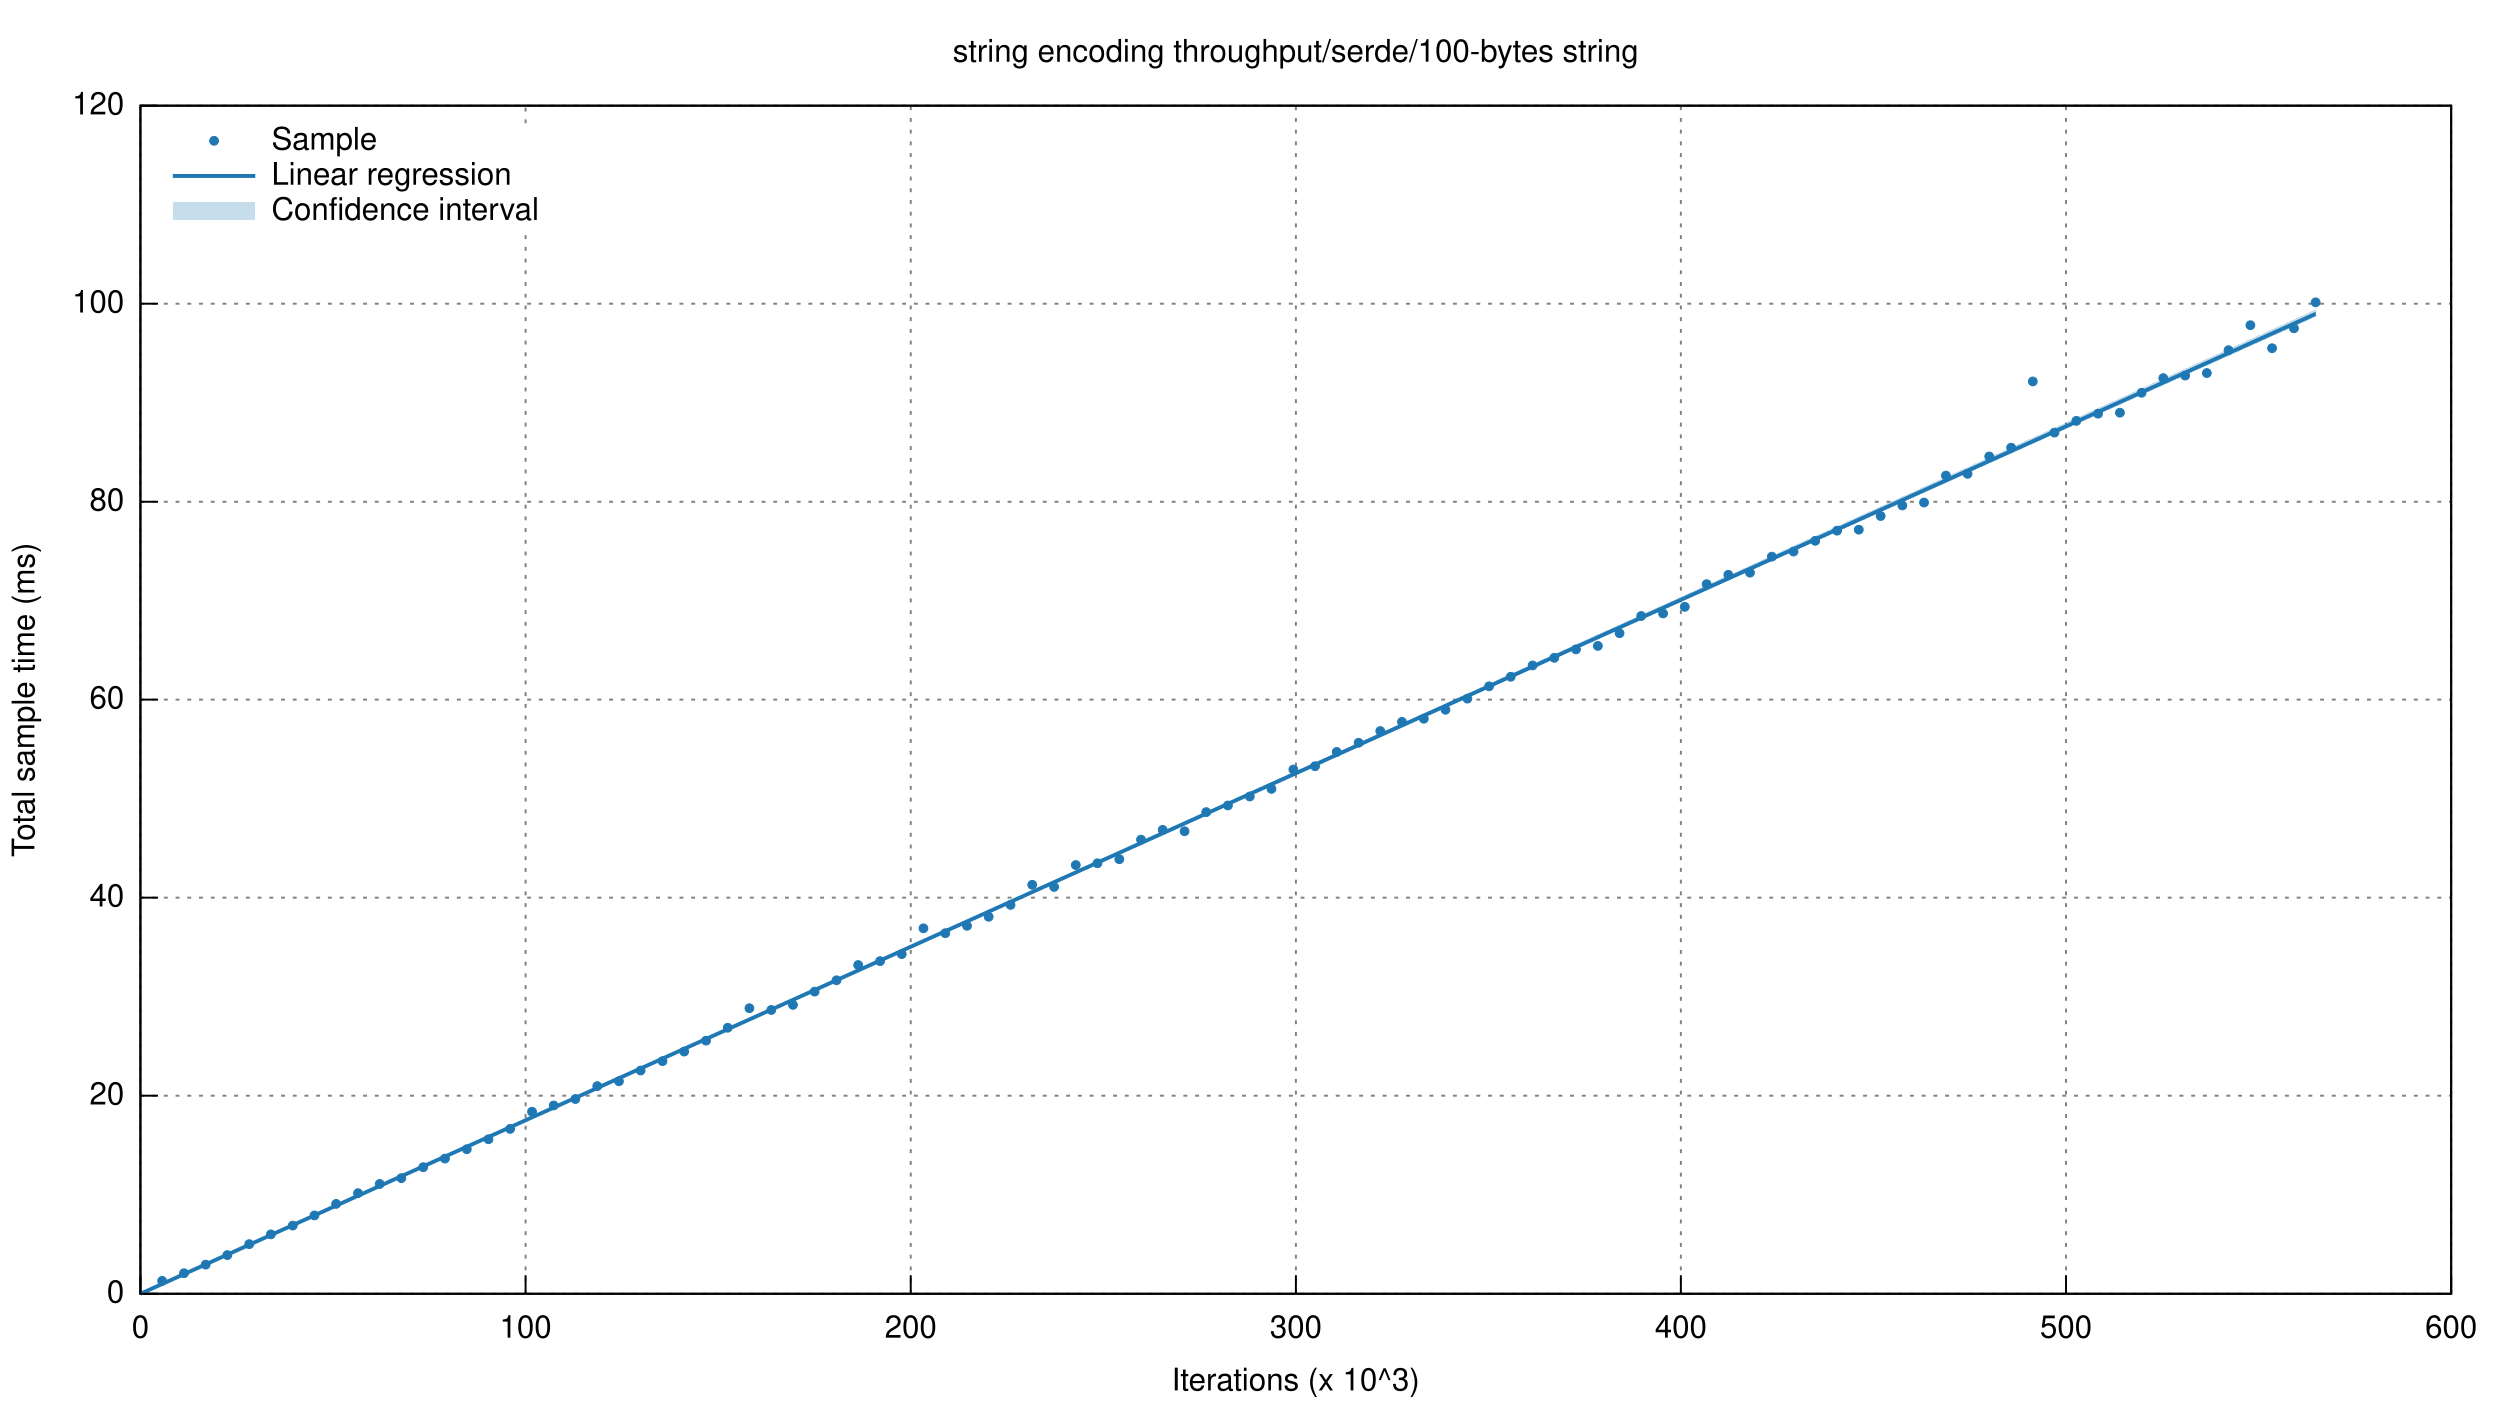
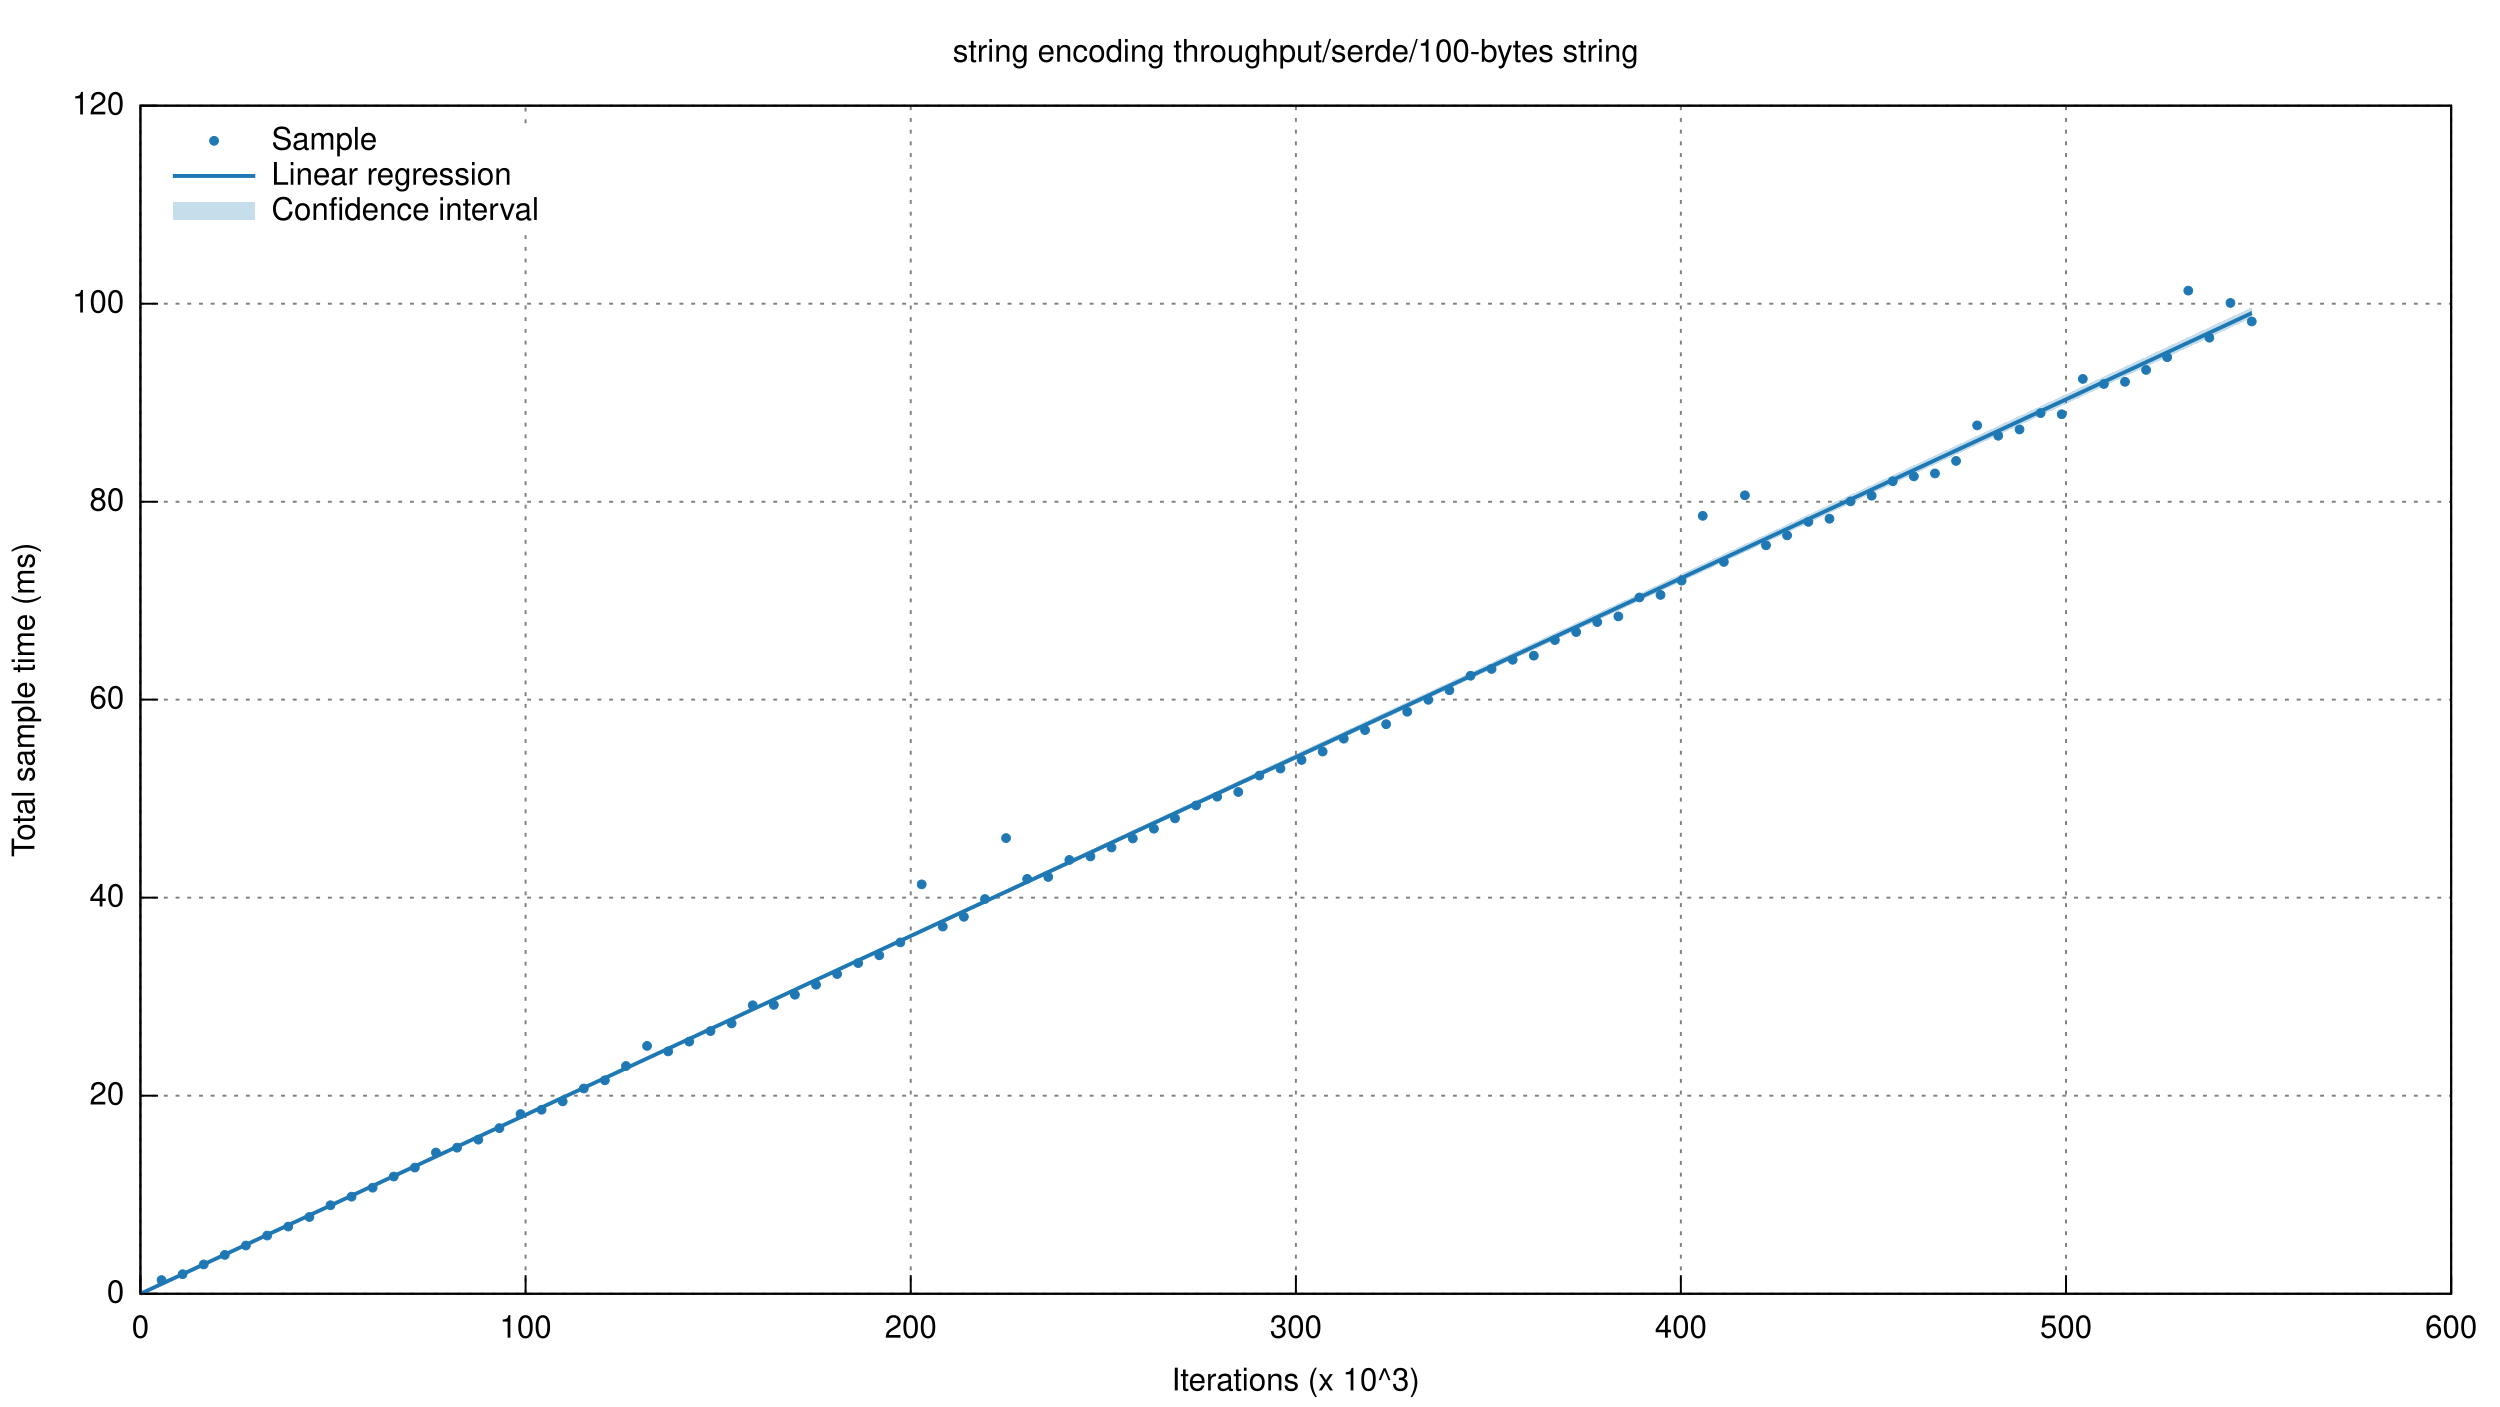
<svg xmlns="http://www.w3.org/2000/svg" xmlns:xlink="http://www.w3.org/1999/xlink" viewBox="0 0 1280 720">
  <g id="gnuplot_canvas">
    <rect x="0" y="0" width="1280" height="720" fill="none" />
    <defs>
      <circle id="gpDot" r="0.5" stroke-width="0.5" />
      <path id="gpPt0" stroke-width="0.222" stroke="currentColor" d="M-1,0 h2 M0,-1 v2" />
      <path id="gpPt1" stroke-width="0.222" stroke="currentColor" d="M-1,-1 L1,1 M1,-1 L-1,1" />
      <path id="gpPt2" stroke-width="0.222" stroke="currentColor" d="M-1,0 L1,0 M0,-1 L0,1 M-1,-1 L1,1 M-1,1 L1,-1" />
      <rect id="gpPt3" stroke-width="0.222" stroke="currentColor" x="-1" y="-1" width="2" height="2" />
      <rect id="gpPt4" stroke-width="0.222" stroke="currentColor" fill="currentColor" x="-1" y="-1" width="2" height="2" />
      <circle id="gpPt5" stroke-width="0.222" stroke="currentColor" cx="0" cy="0" r="1" />
      <use xlink:href="#gpPt5" id="gpPt6" fill="currentColor" stroke="none" />
      <path id="gpPt7" stroke-width="0.222" stroke="currentColor" d="M0,-1.33 L-1.33,0.67 L1.33,0.67 z" />
      <use xlink:href="#gpPt7" id="gpPt8" fill="currentColor" stroke="none" />
      <use xlink:href="#gpPt7" id="gpPt9" stroke="currentColor" transform="rotate(180)" />
      <use xlink:href="#gpPt9" id="gpPt10" fill="currentColor" stroke="none" />
      <use xlink:href="#gpPt3" id="gpPt11" stroke="currentColor" transform="rotate(45)" />
      <use xlink:href="#gpPt11" id="gpPt12" fill="currentColor" stroke="none" />
    </defs>
    <g style="fill:none; color:white; stroke:currentColor; stroke-width:1.00; stroke-linecap:butt; stroke-linejoin:miter">
</g>
    <g style="fill:none; color:black; stroke:currentColor; stroke-width:1.00; stroke-linecap:butt; stroke-linejoin:miter">
</g>
    <g style="fill:none; color:gray; stroke:currentColor; stroke-width:1.00; stroke-linecap:butt; stroke-linejoin:miter">
      <path stroke="gray" stroke-dasharray=" 2,4" class="gridline" d="M71.9,662.4 L1255.0,662.4  h0.01" />
    </g>
    <g style="fill:none; color:black; stroke:currentColor; stroke-width:1.00; stroke-linecap:butt; stroke-linejoin:miter">
      <path stroke="black" d="M71.9,662.4 L80.9,662.4  h0.01" />
      <g transform="translate(63.6,666.9)" style="stroke:none; fill:black; font-family:Helvetica; font-size:12.00pt; text-anchor:end">
        <text> 0</text>
      </g>
    </g>
    <g style="fill:none; color:gray; stroke:currentColor; stroke-width:1.00; stroke-linecap:butt; stroke-linejoin:miter">
      <path stroke="gray" stroke-dasharray=" 2,4" class="gridline" d="M71.9,561.0 L1255.0,561.0  h0.01" />
    </g>
    <g style="fill:none; color:black; stroke:currentColor; stroke-width:1.00; stroke-linecap:butt; stroke-linejoin:miter">
      <path stroke="black" d="M71.9,561.0 L80.9,561.0  h0.01" />
      <g transform="translate(63.6,565.5)" style="stroke:none; fill:black; font-family:Helvetica; font-size:12.00pt; text-anchor:end">
        <text> 20</text>
      </g>
    </g>
    <g style="fill:none; color:gray; stroke:currentColor; stroke-width:1.00; stroke-linecap:butt; stroke-linejoin:miter">
      <path stroke="gray" stroke-dasharray=" 2,4" class="gridline" d="M71.9,459.6 L1255.0,459.6  h0.01" />
    </g>
    <g style="fill:none; color:black; stroke:currentColor; stroke-width:1.00; stroke-linecap:butt; stroke-linejoin:miter">
      <path stroke="black" d="M71.9,459.6 L80.9,459.6  h0.01" />
      <g transform="translate(63.6,464.1)" style="stroke:none; fill:black; font-family:Helvetica; font-size:12.00pt; text-anchor:end">
        <text> 40</text>
      </g>
    </g>
    <g style="fill:none; color:gray; stroke:currentColor; stroke-width:1.00; stroke-linecap:butt; stroke-linejoin:miter">
      <path stroke="gray" stroke-dasharray=" 2,4" class="gridline" d="M71.9,358.2 L1255.0,358.2  h0.01" />
    </g>
    <g style="fill:none; color:black; stroke:currentColor; stroke-width:1.00; stroke-linecap:butt; stroke-linejoin:miter">
      <path stroke="black" d="M71.9,358.2 L80.9,358.2  h0.01" />
      <g transform="translate(63.6,362.7)" style="stroke:none; fill:black; font-family:Helvetica; font-size:12.00pt; text-anchor:end">
        <text> 60</text>
      </g>
    </g>
    <g style="fill:none; color:gray; stroke:currentColor; stroke-width:1.00; stroke-linecap:butt; stroke-linejoin:miter">
      <path stroke="gray" stroke-dasharray=" 2,4" class="gridline" d="M71.9,256.9 L1255.0,256.9  h0.01" />
    </g>
    <g style="fill:none; color:black; stroke:currentColor; stroke-width:1.00; stroke-linecap:butt; stroke-linejoin:miter">
      <path stroke="black" d="M71.9,256.9 L80.9,256.9  h0.01" />
      <g transform="translate(63.6,261.4)" style="stroke:none; fill:black; font-family:Helvetica; font-size:12.00pt; text-anchor:end">
        <text> 80</text>
      </g>
    </g>
    <g style="fill:none; color:gray; stroke:currentColor; stroke-width:1.00; stroke-linecap:butt; stroke-linejoin:miter">
      <path stroke="gray" stroke-dasharray=" 2,4" class="gridline" d="M71.9,155.5 L1255.0,155.5  h0.01" />
    </g>
    <g style="fill:none; color:black; stroke:currentColor; stroke-width:1.00; stroke-linecap:butt; stroke-linejoin:miter">
      <path stroke="black" d="M71.9,155.5 L80.9,155.5  h0.01" />
      <g transform="translate(63.6,160.0)" style="stroke:none; fill:black; font-family:Helvetica; font-size:12.00pt; text-anchor:end">
        <text> 100</text>
      </g>
    </g>
    <g style="fill:none; color:gray; stroke:currentColor; stroke-width:1.00; stroke-linecap:butt; stroke-linejoin:miter">
      <path stroke="gray" stroke-dasharray=" 2,4" class="gridline" d="M71.9,54.1 L1255.0,54.1  h0.01" />
    </g>
    <g style="fill:none; color:black; stroke:currentColor; stroke-width:1.00; stroke-linecap:butt; stroke-linejoin:miter">
      <path stroke="black" d="M71.9,54.1 L80.9,54.1  h0.01" />
      <g transform="translate(63.6,58.6)" style="stroke:none; fill:black; font-family:Helvetica; font-size:12.00pt; text-anchor:end">
        <text> 120</text>
      </g>
    </g>
    <g style="fill:none; color:gray; stroke:currentColor; stroke-width:1.00; stroke-linecap:butt; stroke-linejoin:miter">
      <path stroke="gray" stroke-dasharray=" 2,4" class="gridline" d="M71.9,662.4 L71.9,54.1  h0.01" />
    </g>
    <g style="fill:none; color:black; stroke:currentColor; stroke-width:1.00; stroke-linecap:butt; stroke-linejoin:miter">
      <path stroke="black" d="M71.9,662.4 L71.9,653.4  h0.01" />
      <g transform="translate(71.9,684.9)" style="stroke:none; fill:black; font-family:Helvetica; font-size:12.00pt; text-anchor:middle">
        <text> 0</text>
      </g>
    </g>
    <g style="fill:none; color:gray; stroke:currentColor; stroke-width:1.00; stroke-linecap:butt; stroke-linejoin:miter">
      <path stroke="gray" stroke-dasharray=" 2,4" class="gridline" d="M269.1,662.4 L269.1,117.1 M269.1,63.1 L269.1,54.1  h0.01" />
    </g>
    <g style="fill:none; color:black; stroke:currentColor; stroke-width:1.00; stroke-linecap:butt; stroke-linejoin:miter">
      <path stroke="black" d="M269.1,662.4 L269.1,653.4  h0.01" />
      <g transform="translate(269.1,684.9)" style="stroke:none; fill:black; font-family:Helvetica; font-size:12.00pt; text-anchor:middle">
        <text> 100</text>
      </g>
    </g>
    <g style="fill:none; color:gray; stroke:currentColor; stroke-width:1.00; stroke-linecap:butt; stroke-linejoin:miter">
      <path stroke="gray" stroke-dasharray=" 2,4" class="gridline" d="M466.3,662.4 L466.3,54.1  h0.01" />
    </g>
    <g style="fill:none; color:black; stroke:currentColor; stroke-width:1.00; stroke-linecap:butt; stroke-linejoin:miter">
      <path stroke="black" d="M466.3,662.4 L466.3,653.4  h0.01" />
      <g transform="translate(466.3,684.9)" style="stroke:none; fill:black; font-family:Helvetica; font-size:12.00pt; text-anchor:middle">
        <text> 200</text>
      </g>
    </g>
    <g style="fill:none; color:gray; stroke:currentColor; stroke-width:1.00; stroke-linecap:butt; stroke-linejoin:miter">
      <path stroke="gray" stroke-dasharray=" 2,4" class="gridline" d="M663.5,662.4 L663.5,54.1  h0.01" />
    </g>
    <g style="fill:none; color:black; stroke:currentColor; stroke-width:1.00; stroke-linecap:butt; stroke-linejoin:miter">
      <path stroke="black" d="M663.5,662.4 L663.5,653.4  h0.01" />
      <g transform="translate(663.5,684.9)" style="stroke:none; fill:black; font-family:Helvetica; font-size:12.00pt; text-anchor:middle">
        <text> 300</text>
      </g>
    </g>
    <g style="fill:none; color:gray; stroke:currentColor; stroke-width:1.00; stroke-linecap:butt; stroke-linejoin:miter">
      <path stroke="gray" stroke-dasharray=" 2,4" class="gridline" d="M860.6,662.4 L860.6,54.1  h0.01" />
    </g>
    <g style="fill:none; color:black; stroke:currentColor; stroke-width:1.00; stroke-linecap:butt; stroke-linejoin:miter">
      <path stroke="black" d="M860.6,662.4 L860.6,653.4  h0.01" />
      <g transform="translate(860.6,684.9)" style="stroke:none; fill:black; font-family:Helvetica; font-size:12.00pt; text-anchor:middle">
        <text> 400</text>
      </g>
    </g>
    <g style="fill:none; color:gray; stroke:currentColor; stroke-width:1.00; stroke-linecap:butt; stroke-linejoin:miter">
      <path stroke="gray" stroke-dasharray=" 2,4" class="gridline" d="M1057.8,662.4 L1057.8,54.1  h0.01" />
    </g>
    <g style="fill:none; color:black; stroke:currentColor; stroke-width:1.00; stroke-linecap:butt; stroke-linejoin:miter">
      <path stroke="black" d="M1057.8,662.4 L1057.8,653.4  h0.01" />
      <g transform="translate(1057.8,684.9)" style="stroke:none; fill:black; font-family:Helvetica; font-size:12.00pt; text-anchor:middle">
        <text> 500</text>
      </g>
    </g>
    <g style="fill:none; color:gray; stroke:currentColor; stroke-width:1.00; stroke-linecap:butt; stroke-linejoin:miter">
      <path stroke="gray" stroke-dasharray=" 2,4" class="gridline" d="M1255.0,662.4 L1255.0,54.1  h0.01" />
    </g>
    <g style="fill:none; color:black; stroke:currentColor; stroke-width:1.00; stroke-linecap:butt; stroke-linejoin:miter">
      <path stroke="black" d="M1255.0,662.4 L1255.0,653.4  h0.01" />
      <g transform="translate(1255.0,684.9)" style="stroke:none; fill:black; font-family:Helvetica; font-size:12.00pt; text-anchor:middle">
        <text> 600</text>
      </g>
      <path stroke="black" d="M71.9,54.1 L71.9,662.4 L1255.0,662.4 L1255.0,54.1 L71.9,54.1 Z  h0.01" />
      <g transform="translate(17.6,358.3) rotate(270)" style="stroke:none; fill:black; font-family:Helvetica; font-size:12.00pt; text-anchor:middle">
        <text>Total sample time (ms)</text>
      </g>
      <g transform="translate(663.4,711.9)" style="stroke:none; fill:black; font-family:Helvetica; font-size:12.00pt; text-anchor:middle">
        <text>Iterations (x 10^3)</text>
      </g>
      <g transform="translate(663.4,31.6)" style="stroke:none; fill:black; font-family:Helvetica; font-size:12.00pt; text-anchor:middle">
        <text>string encoding throughput/serde/100-bytes string</text>
      </g>
    </g>
    <g id="gnuplot_plot_1">
      <g style="fill:none; color:red; stroke:currentColor; stroke-width:1.00; stroke-linecap:butt; stroke-linejoin:miter">
        <g transform="translate(139.0,76.6)" style="stroke:none; fill:black; font-family:Helvetica; font-size:12.00pt; text-anchor:start">
          <text>Sample</text>
        </g>
-         <use xlink:href="#gpPt6" transform="translate(83.0,655.8) scale(2.25)" color="rgb( 31, 120, 180)" />
-         <use xlink:href="#gpPt6" transform="translate(94.2,651.9) scale(2.25)" color="rgb( 31, 120, 180)" />
-         <use xlink:href="#gpPt6" transform="translate(105.3,647.5) scale(2.25)" color="rgb( 31, 120, 180)" />
-         <use xlink:href="#gpPt6" transform="translate(116.4,642.6) scale(2.25)" color="rgb( 31, 120, 180)" />
-         <use xlink:href="#gpPt6" transform="translate(127.6,637.0) scale(2.25)" color="rgb( 31, 120, 180)" />
-         <use xlink:href="#gpPt6" transform="translate(138.7,632.0) scale(2.25)" color="rgb( 31, 120, 180)" />
-         <use xlink:href="#gpPt6" transform="translate(149.9,627.5) scale(2.25)" color="rgb( 31, 120, 180)" />
-         <use xlink:href="#gpPt6" transform="translate(161.0,622.3) scale(2.25)" color="rgb( 31, 120, 180)" />
-         <use xlink:href="#gpPt6" transform="translate(172.1,616.4) scale(2.25)" color="rgb( 31, 120, 180)" />
-         <use xlink:href="#gpPt6" transform="translate(183.3,610.9) scale(2.25)" color="rgb( 31, 120, 180)" />
-         <use xlink:href="#gpPt6" transform="translate(194.4,606.2) scale(2.25)" color="rgb( 31, 120, 180)" />
-         <use xlink:href="#gpPt6" transform="translate(205.5,603.2) scale(2.25)" color="rgb( 31, 120, 180)" />
-         <use xlink:href="#gpPt6" transform="translate(216.7,597.6) scale(2.25)" color="rgb( 31, 120, 180)" />
-         <use xlink:href="#gpPt6" transform="translate(227.8,593.2) scale(2.25)" color="rgb( 31, 120, 180)" />
-         <use xlink:href="#gpPt6" transform="translate(239.0,588.4) scale(2.25)" color="rgb( 31, 120, 180)" />
-         <use xlink:href="#gpPt6" transform="translate(250.1,583.3) scale(2.25)" color="rgb( 31, 120, 180)" />
-         <use xlink:href="#gpPt6" transform="translate(261.2,578.0) scale(2.25)" color="rgb( 31, 120, 180)" />
-         <use xlink:href="#gpPt6" transform="translate(272.4,569.2) scale(2.25)" color="rgb( 31, 120, 180)" />
-         <use xlink:href="#gpPt6" transform="translate(283.5,566.0) scale(2.25)" color="rgb( 31, 120, 180)" />
-         <use xlink:href="#gpPt6" transform="translate(294.6,562.7) scale(2.25)" color="rgb( 31, 120, 180)" />
-         <use xlink:href="#gpPt6" transform="translate(305.8,556.1) scale(2.25)" color="rgb( 31, 120, 180)" />
-         <use xlink:href="#gpPt6" transform="translate(316.9,553.6) scale(2.25)" color="rgb( 31, 120, 180)" />
-         <use xlink:href="#gpPt6" transform="translate(328.0,548.1) scale(2.25)" color="rgb( 31, 120, 180)" />
-         <use xlink:href="#gpPt6" transform="translate(339.2,543.3) scale(2.25)" color="rgb( 31, 120, 180)" />
-         <use xlink:href="#gpPt6" transform="translate(350.3,538.4) scale(2.25)" color="rgb( 31, 120, 180)" />
-         <use xlink:href="#gpPt6" transform="translate(361.5,532.8) scale(2.25)" color="rgb( 31, 120, 180)" />
-         <use xlink:href="#gpPt6" transform="translate(372.6,526.2) scale(2.25)" color="rgb( 31, 120, 180)" />
-         <use xlink:href="#gpPt6" transform="translate(383.7,516.2) scale(2.25)" color="rgb( 31, 120, 180)" />
-         <use xlink:href="#gpPt6" transform="translate(394.9,517.1) scale(2.25)" color="rgb( 31, 120, 180)" />
-         <use xlink:href="#gpPt6" transform="translate(406.0,514.5) scale(2.25)" color="rgb( 31, 120, 180)" />
-         <use xlink:href="#gpPt6" transform="translate(417.1,507.7) scale(2.25)" color="rgb( 31, 120, 180)" />
-         <use xlink:href="#gpPt6" transform="translate(428.3,501.9) scale(2.25)" color="rgb( 31, 120, 180)" />
-         <use xlink:href="#gpPt6" transform="translate(439.4,494.1) scale(2.25)" color="rgb( 31, 120, 180)" />
-         <use xlink:href="#gpPt6" transform="translate(450.6,492.1) scale(2.25)" color="rgb( 31, 120, 180)" />
-         <use xlink:href="#gpPt6" transform="translate(461.7,488.5) scale(2.25)" color="rgb( 31, 120, 180)" />
-         <use xlink:href="#gpPt6" transform="translate(472.8,475.3) scale(2.25)" color="rgb( 31, 120, 180)" />
-         <use xlink:href="#gpPt6" transform="translate(484.0,477.8) scale(2.25)" color="rgb( 31, 120, 180)" />
-         <use xlink:href="#gpPt6" transform="translate(495.1,474.0) scale(2.25)" color="rgb( 31, 120, 180)" />
-         <use xlink:href="#gpPt6" transform="translate(506.2,469.4) scale(2.25)" color="rgb( 31, 120, 180)" />
-         <use xlink:href="#gpPt6" transform="translate(517.4,463.3) scale(2.25)" color="rgb( 31, 120, 180)" />
-         <use xlink:href="#gpPt6" transform="translate(528.5,453.0) scale(2.25)" color="rgb( 31, 120, 180)" />
-         <use xlink:href="#gpPt6" transform="translate(539.7,454.1) scale(2.25)" color="rgb( 31, 120, 180)" />
-         <use xlink:href="#gpPt6" transform="translate(550.8,442.9) scale(2.25)" color="rgb( 31, 120, 180)" />
-         <use xlink:href="#gpPt6" transform="translate(561.9,442.0) scale(2.25)" color="rgb( 31, 120, 180)" />
-         <use xlink:href="#gpPt6" transform="translate(573.1,439.9) scale(2.25)" color="rgb( 31, 120, 180)" />
-         <use xlink:href="#gpPt6" transform="translate(584.2,429.9) scale(2.25)" color="rgb( 31, 120, 180)" />
-         <use xlink:href="#gpPt6" transform="translate(595.3,424.9) scale(2.25)" color="rgb( 31, 120, 180)" />
-         <use xlink:href="#gpPt6" transform="translate(606.5,425.6) scale(2.25)" color="rgb( 31, 120, 180)" />
-         <use xlink:href="#gpPt6" transform="translate(617.6,415.8) scale(2.25)" color="rgb( 31, 120, 180)" />
-         <use xlink:href="#gpPt6" transform="translate(628.7,412.4) scale(2.25)" color="rgb( 31, 120, 180)" />
-         <use xlink:href="#gpPt6" transform="translate(639.9,407.8) scale(2.25)" color="rgb( 31, 120, 180)" />
-         <use xlink:href="#gpPt6" transform="translate(651.0,403.9) scale(2.25)" color="rgb( 31, 120, 180)" />
-         <use xlink:href="#gpPt6" transform="translate(662.2,394.0) scale(2.25)" color="rgb( 31, 120, 180)" />
-         <use xlink:href="#gpPt6" transform="translate(673.3,392.3) scale(2.25)" color="rgb( 31, 120, 180)" />
-         <use xlink:href="#gpPt6" transform="translate(684.4,385.0) scale(2.25)" color="rgb( 31, 120, 180)" />
-         <use xlink:href="#gpPt6" transform="translate(695.6,380.3) scale(2.25)" color="rgb( 31, 120, 180)" />
-         <use xlink:href="#gpPt6" transform="translate(706.7,374.3) scale(2.25)" color="rgb( 31, 120, 180)" />
-         <use xlink:href="#gpPt6" transform="translate(717.8,369.6) scale(2.25)" color="rgb( 31, 120, 180)" />
-         <use xlink:href="#gpPt6" transform="translate(729.0,368.0) scale(2.25)" color="rgb( 31, 120, 180)" />
-         <use xlink:href="#gpPt6" transform="translate(740.1,363.4) scale(2.25)" color="rgb( 31, 120, 180)" />
-         <use xlink:href="#gpPt6" transform="translate(751.3,357.7) scale(2.25)" color="rgb( 31, 120, 180)" />
-         <use xlink:href="#gpPt6" transform="translate(762.4,351.4) scale(2.25)" color="rgb( 31, 120, 180)" />
-         <use xlink:href="#gpPt6" transform="translate(773.5,346.5) scale(2.25)" color="rgb( 31, 120, 180)" />
-         <use xlink:href="#gpPt6" transform="translate(784.7,340.7) scale(2.25)" color="rgb( 31, 120, 180)" />
-         <use xlink:href="#gpPt6" transform="translate(795.8,336.8) scale(2.25)" color="rgb( 31, 120, 180)" />
-         <use xlink:href="#gpPt6" transform="translate(806.9,332.5) scale(2.25)" color="rgb( 31, 120, 180)" />
-         <use xlink:href="#gpPt6" transform="translate(818.1,330.7) scale(2.25)" color="rgb( 31, 120, 180)" />
-         <use xlink:href="#gpPt6" transform="translate(829.2,324.2) scale(2.25)" color="rgb( 31, 120, 180)" />
-         <use xlink:href="#gpPt6" transform="translate(840.3,315.4) scale(2.25)" color="rgb( 31, 120, 180)" />
-         <use xlink:href="#gpPt6" transform="translate(851.5,314.1) scale(2.25)" color="rgb( 31, 120, 180)" />
-         <use xlink:href="#gpPt6" transform="translate(862.6,310.7) scale(2.25)" color="rgb( 31, 120, 180)" />
-         <use xlink:href="#gpPt6" transform="translate(873.8,299.1) scale(2.25)" color="rgb( 31, 120, 180)" />
-         <use xlink:href="#gpPt6" transform="translate(884.9,294.3) scale(2.25)" color="rgb( 31, 120, 180)" />
-         <use xlink:href="#gpPt6" transform="translate(896.0,293.2) scale(2.25)" color="rgb( 31, 120, 180)" />
-         <use xlink:href="#gpPt6" transform="translate(907.2,285.0) scale(2.25)" color="rgb( 31, 120, 180)" />
-         <use xlink:href="#gpPt6" transform="translate(918.3,282.4) scale(2.25)" color="rgb( 31, 120, 180)" />
-         <use xlink:href="#gpPt6" transform="translate(929.4,276.9) scale(2.25)" color="rgb( 31, 120, 180)" />
-         <use xlink:href="#gpPt6" transform="translate(940.6,271.7) scale(2.25)" color="rgb( 31, 120, 180)" />
-         <use xlink:href="#gpPt6" transform="translate(951.7,271.2) scale(2.25)" color="rgb( 31, 120, 180)" />
-         <use xlink:href="#gpPt6" transform="translate(962.9,264.2) scale(2.25)" color="rgb( 31, 120, 180)" />
-         <use xlink:href="#gpPt6" transform="translate(974.0,258.8) scale(2.25)" color="rgb( 31, 120, 180)" />
-         <use xlink:href="#gpPt6" transform="translate(985.1,257.3) scale(2.25)" color="rgb( 31, 120, 180)" />
-         <use xlink:href="#gpPt6" transform="translate(996.3,243.5) scale(2.25)" color="rgb( 31, 120, 180)" />
-         <use xlink:href="#gpPt6" transform="translate(1007.4,242.6) scale(2.25)" color="rgb( 31, 120, 180)" />
-         <use xlink:href="#gpPt6" transform="translate(1018.5,233.7) scale(2.25)" color="rgb( 31, 120, 180)" />
-         <use xlink:href="#gpPt6" transform="translate(1029.7,229.2) scale(2.25)" color="rgb( 31, 120, 180)" />
-         <use xlink:href="#gpPt6" transform="translate(1040.8,195.3) scale(2.25)" color="rgb( 31, 120, 180)" />
-         <use xlink:href="#gpPt6" transform="translate(1051.9,221.5) scale(2.25)" color="rgb( 31, 120, 180)" />
-         <use xlink:href="#gpPt6" transform="translate(1063.1,215.5) scale(2.25)" color="rgb( 31, 120, 180)" />
-         <use xlink:href="#gpPt6" transform="translate(1074.2,211.8) scale(2.25)" color="rgb( 31, 120, 180)" />
-         <use xlink:href="#gpPt6" transform="translate(1085.4,211.3) scale(2.25)" color="rgb( 31, 120, 180)" />
-         <use xlink:href="#gpPt6" transform="translate(1096.5,201.1) scale(2.25)" color="rgb( 31, 120, 180)" />
-         <use xlink:href="#gpPt6" transform="translate(1107.6,193.6) scale(2.25)" color="rgb( 31, 120, 180)" />
-         <use xlink:href="#gpPt6" transform="translate(1118.8,192.3) scale(2.25)" color="rgb( 31, 120, 180)" />
-         <use xlink:href="#gpPt6" transform="translate(1129.9,191.0) scale(2.25)" color="rgb( 31, 120, 180)" />
-         <use xlink:href="#gpPt6" transform="translate(1141.0,179.3) scale(2.25)" color="rgb( 31, 120, 180)" />
-         <use xlink:href="#gpPt6" transform="translate(1152.2,166.5) scale(2.25)" color="rgb( 31, 120, 180)" />
-         <use xlink:href="#gpPt6" transform="translate(1163.3,178.3) scale(2.25)" color="rgb( 31, 120, 180)" />
-         <use xlink:href="#gpPt6" transform="translate(1174.5,168.1) scale(2.25)" color="rgb( 31, 120, 180)" />
-         <use xlink:href="#gpPt6" transform="translate(1185.6,154.8) scale(2.25)" color="rgb( 31, 120, 180)" />
+         <use xlink:href="#gpPt6" transform="translate(82.7,655.4) scale(2.25)" color="rgb( 31, 120, 180)" />
+         <use xlink:href="#gpPt6" transform="translate(93.5,652.4) scale(2.25)" color="rgb( 31, 120, 180)" />
+         <use xlink:href="#gpPt6" transform="translate(104.3,647.4) scale(2.25)" color="rgb( 31, 120, 180)" />
+         <use xlink:href="#gpPt6" transform="translate(115.1,642.5) scale(2.25)" color="rgb( 31, 120, 180)" />
+         <use xlink:href="#gpPt6" transform="translate(125.9,637.7) scale(2.25)" color="rgb( 31, 120, 180)" />
+         <use xlink:href="#gpPt6" transform="translate(136.8,632.6) scale(2.25)" color="rgb( 31, 120, 180)" />
+         <use xlink:href="#gpPt6" transform="translate(147.6,628.0) scale(2.25)" color="rgb( 31, 120, 180)" />
+         <use xlink:href="#gpPt6" transform="translate(158.4,623.1) scale(2.25)" color="rgb( 31, 120, 180)" />
+         <use xlink:href="#gpPt6" transform="translate(169.2,617.1) scale(2.25)" color="rgb( 31, 120, 180)" />
+         <use xlink:href="#gpPt6" transform="translate(180.0,612.7) scale(2.25)" color="rgb( 31, 120, 180)" />
+         <use xlink:href="#gpPt6" transform="translate(190.8,608.1) scale(2.25)" color="rgb( 31, 120, 180)" />
+         <use xlink:href="#gpPt6" transform="translate(201.6,602.4) scale(2.25)" color="rgb( 31, 120, 180)" />
+         <use xlink:href="#gpPt6" transform="translate(212.4,597.8) scale(2.25)" color="rgb( 31, 120, 180)" />
+         <use xlink:href="#gpPt6" transform="translate(223.2,590.1) scale(2.25)" color="rgb( 31, 120, 180)" />
+         <use xlink:href="#gpPt6" transform="translate(234.0,587.6) scale(2.25)" color="rgb( 31, 120, 180)" />
+         <use xlink:href="#gpPt6" transform="translate(244.9,583.5) scale(2.25)" color="rgb( 31, 120, 180)" />
+         <use xlink:href="#gpPt6" transform="translate(255.7,577.6) scale(2.25)" color="rgb( 31, 120, 180)" />
+         <use xlink:href="#gpPt6" transform="translate(266.5,570.4) scale(2.25)" color="rgb( 31, 120, 180)" />
+         <use xlink:href="#gpPt6" transform="translate(277.3,568.2) scale(2.25)" color="rgb( 31, 120, 180)" />
+         <use xlink:href="#gpPt6" transform="translate(288.1,563.9) scale(2.25)" color="rgb( 31, 120, 180)" />
+         <use xlink:href="#gpPt6" transform="translate(298.9,557.3) scale(2.25)" color="rgb( 31, 120, 180)" />
+         <use xlink:href="#gpPt6" transform="translate(309.7,553.1) scale(2.25)" color="rgb( 31, 120, 180)" />
+         <use xlink:href="#gpPt6" transform="translate(320.5,545.8) scale(2.25)" color="rgb( 31, 120, 180)" />
+         <use xlink:href="#gpPt6" transform="translate(331.3,535.5) scale(2.25)" color="rgb( 31, 120, 180)" />
+         <use xlink:href="#gpPt6" transform="translate(342.1,538.3) scale(2.25)" color="rgb( 31, 120, 180)" />
+         <use xlink:href="#gpPt6" transform="translate(352.9,533.3) scale(2.25)" color="rgb( 31, 120, 180)" />
+         <use xlink:href="#gpPt6" transform="translate(363.8,527.9) scale(2.25)" color="rgb( 31, 120, 180)" />
+         <use xlink:href="#gpPt6" transform="translate(374.6,524.0) scale(2.25)" color="rgb( 31, 120, 180)" />
+         <use xlink:href="#gpPt6" transform="translate(385.4,514.7) scale(2.25)" color="rgb( 31, 120, 180)" />
+         <use xlink:href="#gpPt6" transform="translate(396.2,514.5) scale(2.25)" color="rgb( 31, 120, 180)" />
+         <use xlink:href="#gpPt6" transform="translate(407.0,509.3) scale(2.25)" color="rgb( 31, 120, 180)" />
+         <use xlink:href="#gpPt6" transform="translate(417.8,504.2) scale(2.25)" color="rgb( 31, 120, 180)" />
+         <use xlink:href="#gpPt6" transform="translate(428.6,498.7) scale(2.25)" color="rgb( 31, 120, 180)" />
+         <use xlink:href="#gpPt6" transform="translate(439.4,493.1) scale(2.25)" color="rgb( 31, 120, 180)" />
+         <use xlink:href="#gpPt6" transform="translate(450.2,489.1) scale(2.25)" color="rgb( 31, 120, 180)" />
+         <use xlink:href="#gpPt6" transform="translate(461.0,482.5) scale(2.25)" color="rgb( 31, 120, 180)" />
+         <use xlink:href="#gpPt6" transform="translate(471.9,452.8) scale(2.25)" color="rgb( 31, 120, 180)" />
+         <use xlink:href="#gpPt6" transform="translate(482.7,474.4) scale(2.25)" color="rgb( 31, 120, 180)" />
+         <use xlink:href="#gpPt6" transform="translate(493.5,469.4) scale(2.25)" color="rgb( 31, 120, 180)" />
+         <use xlink:href="#gpPt6" transform="translate(504.3,460.3) scale(2.25)" color="rgb( 31, 120, 180)" />
+         <use xlink:href="#gpPt6" transform="translate(515.1,429.1) scale(2.25)" color="rgb( 31, 120, 180)" />
+         <use xlink:href="#gpPt6" transform="translate(525.9,450.0) scale(2.25)" color="rgb( 31, 120, 180)" />
+         <use xlink:href="#gpPt6" transform="translate(536.7,449.0) scale(2.25)" color="rgb( 31, 120, 180)" />
+         <use xlink:href="#gpPt6" transform="translate(547.5,440.3) scale(2.25)" color="rgb( 31, 120, 180)" />
+         <use xlink:href="#gpPt6" transform="translate(558.3,438.5) scale(2.25)" color="rgb( 31, 120, 180)" />
+         <use xlink:href="#gpPt6" transform="translate(569.1,433.9) scale(2.25)" color="rgb( 31, 120, 180)" />
+         <use xlink:href="#gpPt6" transform="translate(580.0,429.3) scale(2.25)" color="rgb( 31, 120, 180)" />
+         <use xlink:href="#gpPt6" transform="translate(590.8,424.3) scale(2.25)" color="rgb( 31, 120, 180)" />
+         <use xlink:href="#gpPt6" transform="translate(601.6,419.0) scale(2.25)" color="rgb( 31, 120, 180)" />
+         <use xlink:href="#gpPt6" transform="translate(612.4,412.4) scale(2.25)" color="rgb( 31, 120, 180)" />
+         <use xlink:href="#gpPt6" transform="translate(623.2,407.9) scale(2.25)" color="rgb( 31, 120, 180)" />
+         <use xlink:href="#gpPt6" transform="translate(634.0,405.5) scale(2.25)" color="rgb( 31, 120, 180)" />
+         <use xlink:href="#gpPt6" transform="translate(644.8,397.1) scale(2.25)" color="rgb( 31, 120, 180)" />
+         <use xlink:href="#gpPt6" transform="translate(655.6,393.5) scale(2.25)" color="rgb( 31, 120, 180)" />
+         <use xlink:href="#gpPt6" transform="translate(666.4,389.1) scale(2.25)" color="rgb( 31, 120, 180)" />
+         <use xlink:href="#gpPt6" transform="translate(677.2,384.8) scale(2.25)" color="rgb( 31, 120, 180)" />
+         <use xlink:href="#gpPt6" transform="translate(688.0,378.2) scale(2.25)" color="rgb( 31, 120, 180)" />
+         <use xlink:href="#gpPt6" transform="translate(698.9,373.8) scale(2.25)" color="rgb( 31, 120, 180)" />
+         <use xlink:href="#gpPt6" transform="translate(709.7,370.8) scale(2.25)" color="rgb( 31, 120, 180)" />
+         <use xlink:href="#gpPt6" transform="translate(720.5,364.4) scale(2.25)" color="rgb( 31, 120, 180)" />
+         <use xlink:href="#gpPt6" transform="translate(731.3,358.3) scale(2.25)" color="rgb( 31, 120, 180)" />
+         <use xlink:href="#gpPt6" transform="translate(742.1,353.4) scale(2.25)" color="rgb( 31, 120, 180)" />
+         <use xlink:href="#gpPt6" transform="translate(752.9,346.0) scale(2.25)" color="rgb( 31, 120, 180)" />
+         <use xlink:href="#gpPt6" transform="translate(763.7,342.5) scale(2.25)" color="rgb( 31, 120, 180)" />
+         <use xlink:href="#gpPt6" transform="translate(774.5,337.8) scale(2.25)" color="rgb( 31, 120, 180)" />
+         <use xlink:href="#gpPt6" transform="translate(785.3,335.7) scale(2.25)" color="rgb( 31, 120, 180)" />
+         <use xlink:href="#gpPt6" transform="translate(796.1,327.7) scale(2.25)" color="rgb( 31, 120, 180)" />
+         <use xlink:href="#gpPt6" transform="translate(807.0,323.6) scale(2.25)" color="rgb( 31, 120, 180)" />
+         <use xlink:href="#gpPt6" transform="translate(817.8,318.5) scale(2.25)" color="rgb( 31, 120, 180)" />
+         <use xlink:href="#gpPt6" transform="translate(828.6,315.6) scale(2.25)" color="rgb( 31, 120, 180)" />
+         <use xlink:href="#gpPt6" transform="translate(839.4,305.9) scale(2.25)" color="rgb( 31, 120, 180)" />
+         <use xlink:href="#gpPt6" transform="translate(850.2,304.6) scale(2.25)" color="rgb( 31, 120, 180)" />
+         <use xlink:href="#gpPt6" transform="translate(861.0,297.3) scale(2.25)" color="rgb( 31, 120, 180)" />
+         <use xlink:href="#gpPt6" transform="translate(871.8,264.1) scale(2.25)" color="rgb( 31, 120, 180)" />
+         <use xlink:href="#gpPt6" transform="translate(882.6,287.7) scale(2.25)" color="rgb( 31, 120, 180)" />
+         <use xlink:href="#gpPt6" transform="translate(893.4,253.6) scale(2.25)" color="rgb( 31, 120, 180)" />
+         <use xlink:href="#gpPt6" transform="translate(904.2,279.2) scale(2.25)" color="rgb( 31, 120, 180)" />
+         <use xlink:href="#gpPt6" transform="translate(915.0,274.1) scale(2.25)" color="rgb( 31, 120, 180)" />
+         <use xlink:href="#gpPt6" transform="translate(925.9,267.2) scale(2.25)" color="rgb( 31, 120, 180)" />
+         <use xlink:href="#gpPt6" transform="translate(936.7,265.6) scale(2.25)" color="rgb( 31, 120, 180)" />
+         <use xlink:href="#gpPt6" transform="translate(947.5,256.7) scale(2.25)" color="rgb( 31, 120, 180)" />
+         <use xlink:href="#gpPt6" transform="translate(958.3,253.8) scale(2.25)" color="rgb( 31, 120, 180)" />
+         <use xlink:href="#gpPt6" transform="translate(969.1,246.4) scale(2.25)" color="rgb( 31, 120, 180)" />
+         <use xlink:href="#gpPt6" transform="translate(979.9,243.9) scale(2.25)" color="rgb( 31, 120, 180)" />
+         <use xlink:href="#gpPt6" transform="translate(990.7,242.4) scale(2.25)" color="rgb( 31, 120, 180)" />
+         <use xlink:href="#gpPt6" transform="translate(1001.5,236.0) scale(2.25)" color="rgb( 31, 120, 180)" />
+         <use xlink:href="#gpPt6" transform="translate(1012.3,217.8) scale(2.25)" color="rgb( 31, 120, 180)" />
+         <use xlink:href="#gpPt6" transform="translate(1023.1,223.1) scale(2.25)" color="rgb( 31, 120, 180)" />
+         <use xlink:href="#gpPt6" transform="translate(1034.0,219.9) scale(2.25)" color="rgb( 31, 120, 180)" />
+         <use xlink:href="#gpPt6" transform="translate(1044.8,211.5) scale(2.25)" color="rgb( 31, 120, 180)" />
+         <use xlink:href="#gpPt6" transform="translate(1055.6,212.1) scale(2.25)" color="rgb( 31, 120, 180)" />
+         <use xlink:href="#gpPt6" transform="translate(1066.4,194.0) scale(2.25)" color="rgb( 31, 120, 180)" />
+         <use xlink:href="#gpPt6" transform="translate(1077.2,196.6) scale(2.25)" color="rgb( 31, 120, 180)" />
+         <use xlink:href="#gpPt6" transform="translate(1088.0,195.5) scale(2.25)" color="rgb( 31, 120, 180)" />
+         <use xlink:href="#gpPt6" transform="translate(1098.8,189.4) scale(2.25)" color="rgb( 31, 120, 180)" />
+         <use xlink:href="#gpPt6" transform="translate(1109.6,182.9) scale(2.25)" color="rgb( 31, 120, 180)" />
+         <use xlink:href="#gpPt6" transform="translate(1120.4,148.8) scale(2.25)" color="rgb( 31, 120, 180)" />
+         <use xlink:href="#gpPt6" transform="translate(1131.2,172.9) scale(2.25)" color="rgb( 31, 120, 180)" />
+         <use xlink:href="#gpPt6" transform="translate(1142.0,155.1) scale(2.25)" color="rgb( 31, 120, 180)" />
+         <use xlink:href="#gpPt6" transform="translate(1152.9,164.6) scale(2.25)" color="rgb( 31, 120, 180)" />
        <use xlink:href="#gpPt6" transform="translate(109.6,72.1) scale(2.25)" color="rgb( 31, 120, 180)" />
      </g>
    </g>
    <g id="gnuplot_plot_2">
      <g style="fill:none; color:white; stroke:rgb( 31, 120, 180); stroke-width:2.00; stroke-linecap:butt; stroke-linejoin:miter">
</g>
      <g style="fill:none; color:red; stroke:currentColor; stroke-width:2.00; stroke-linecap:butt; stroke-linejoin:miter">
        <g transform="translate(139.0,94.6)" style="stroke:none; fill:black; font-family:Helvetica; font-size:12.00pt; text-anchor:start">
          <text>Linear regression</text>
        </g>
-         <path stroke="rgb( 31, 120, 180)" d="M88.5,90.1 L130.7,90.1 M71.9,662.4 L1185.6,160.7  h0.01" />
+         <path stroke="rgb( 31, 120, 180)" d="M88.5,90.1 L130.7,90.1 M71.9,662.4 L1152.9,160.3  h0.01" />
      </g>
    </g>
    <g id="gnuplot_plot_3">
      <g style="fill:none; color:white; stroke:rgb( 31, 120, 180); stroke-width:1.00; stroke-linecap:butt; stroke-linejoin:miter">
</g>
      <g style="fill:none; color:blue; stroke:currentColor; stroke-width:1.00; stroke-linecap:butt; stroke-linejoin:miter">
        <g transform="translate(139.0,112.6)" style="stroke:none; fill:black; font-family:Helvetica; font-size:12.00pt; text-anchor:start">
          <text>Confidence interval</text>
        </g>
        <g style="stroke:none; shape-rendering:crispEdges">
          <polygon fill="rgb( 31, 120, 180)" fill-opacity="0.25" points="88.5,112.6 130.7,112.6 130.7,103.6 88.5,103.6 " />
-           <polygon fill="rgb( 31, 120, 180)" fill-opacity="0.25" points="71.9,662.4 71.9,662.4 1185.6,158.5 1185.6,162.3 " />
+           <polygon fill="rgb( 31, 120, 180)" fill-opacity="0.25" points="71.9,662.4 71.9,662.4 1152.9,157.4 1152.9,162.8 " />
        </g>
      </g>
    </g>
    <g style="fill:none; color:black; stroke:currentColor; stroke-width:1.00; stroke-linecap:butt; stroke-linejoin:miter">
      <path stroke="black" d="M71.9,54.1 L71.9,662.4 L1255.0,662.4 L1255.0,54.1 L71.9,54.1 Z  h0.01" />
    </g>
  </g>
</svg>
